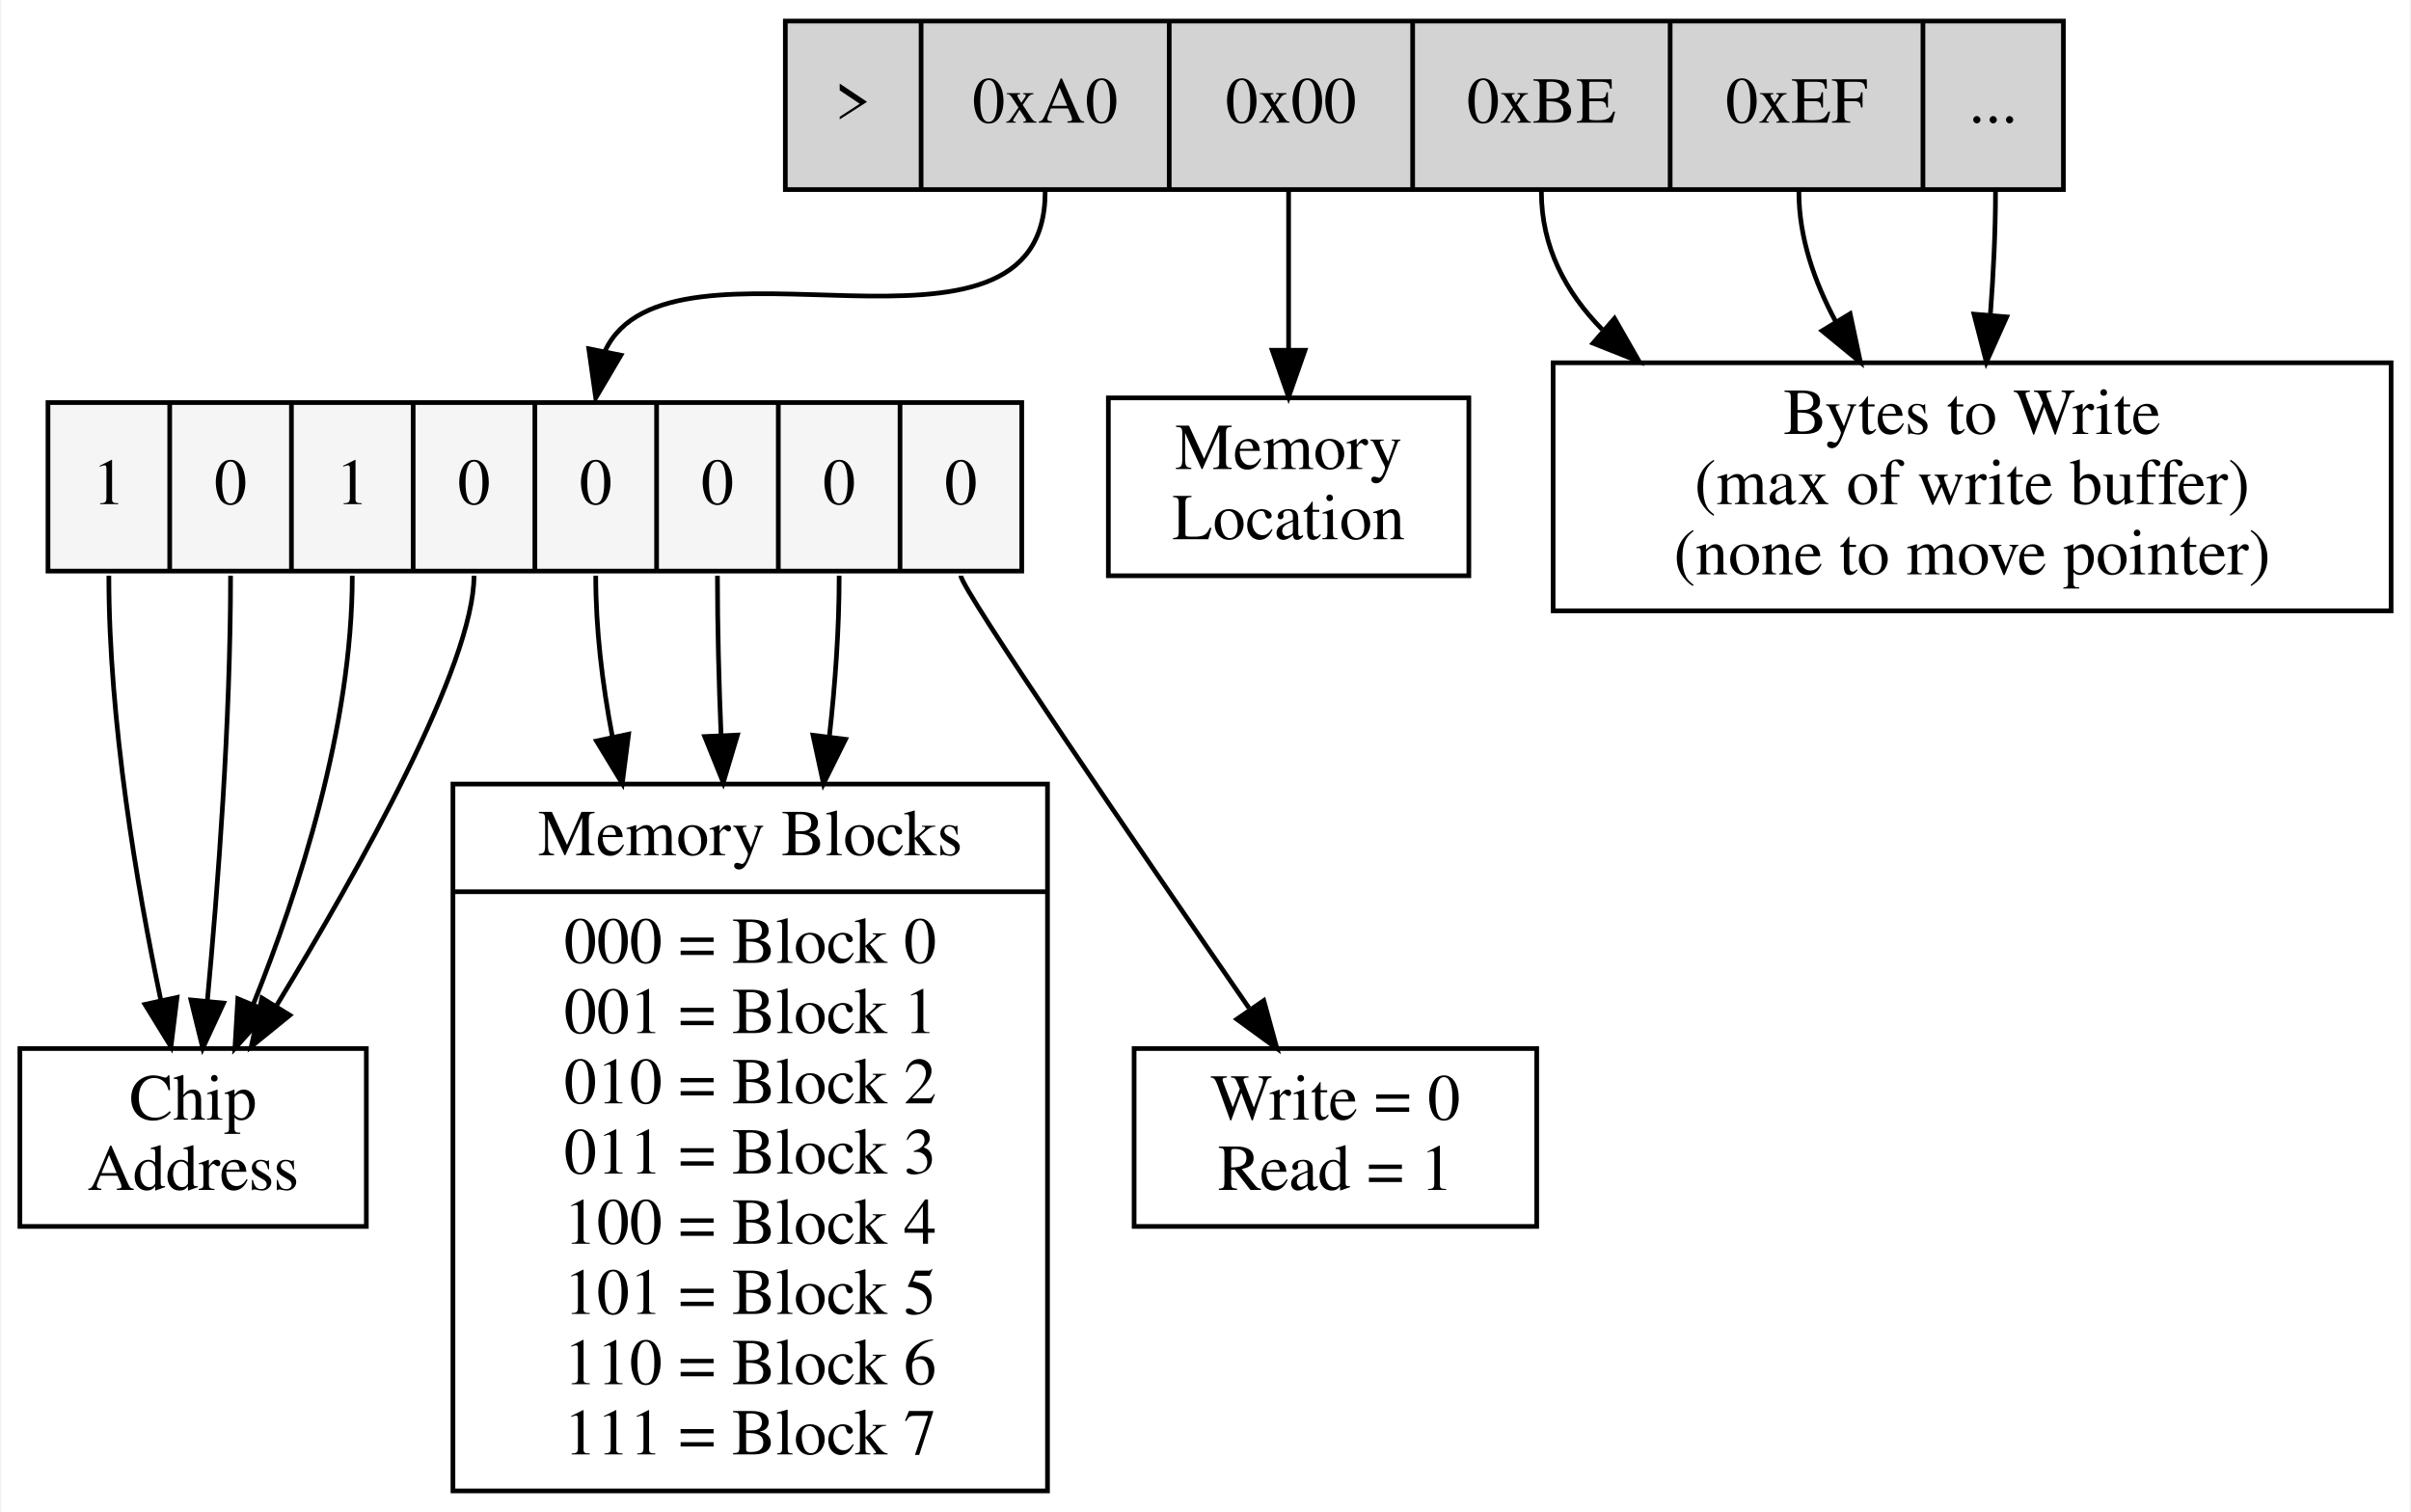
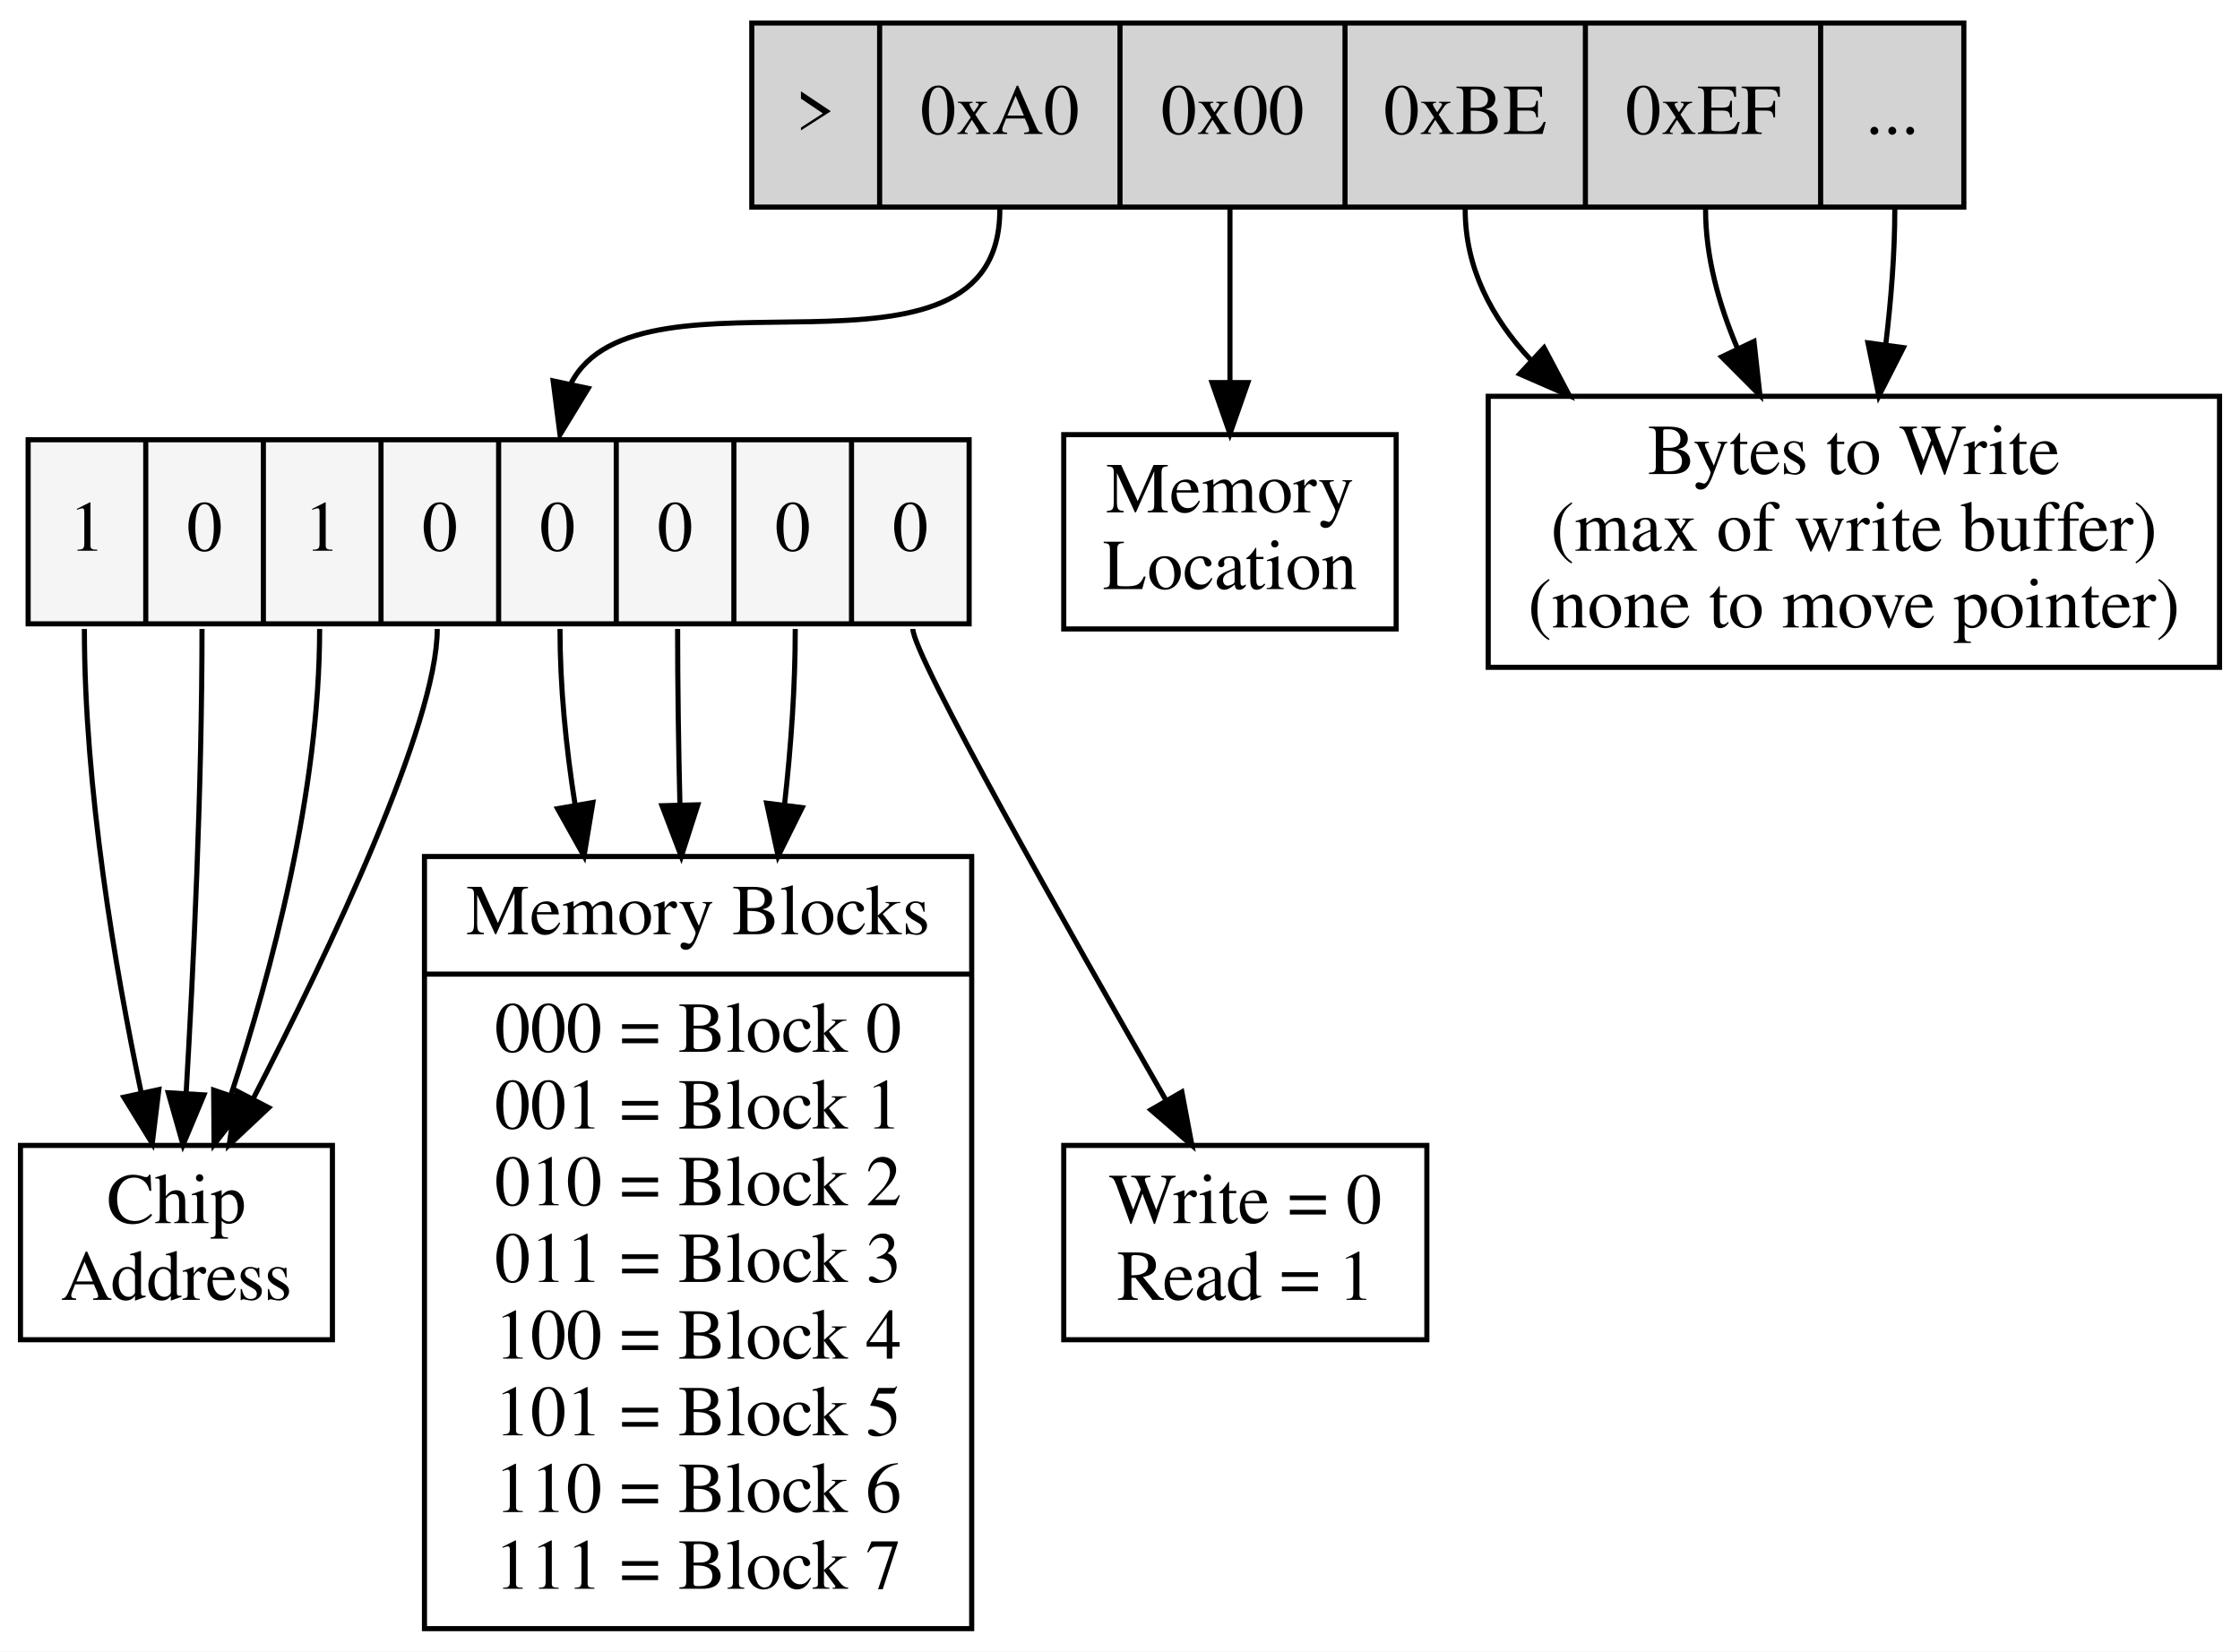
- <svg xmlns="http://www.w3.org/2000/svg" width="515pt" height="323pt" viewBox="0.00 0.00 514.50 323.00">
+ <svg xmlns="http://www.w3.org/2000/svg" width="438pt" height="323pt" viewBox="0.00 0.00 438.00 323.00">
  <g id="graph0" class="graph" transform="scale(1 1) rotate(0) translate(4 319)">
-     <polygon fill="white" stroke="transparent" points="-4,4 -4,-319 510.5,-319 510.5,4 -4,4" />
+     <polygon fill="white" stroke="transparent" points="-4,4 -4,-319 434,-319 434,4 -4,4" />
    <g id="node1" class="node">
-       <polygon fill="lightgrey" stroke="black" points="163.5,-278.5 163.5,-314.5 436.5,-314.5 436.5,-278.5 163.5,-278.5" />
-       <text text-anchor="middle" x="178" y="-292.8" font-family="Times,serif" font-size="14.00">&gt;</text>
-       <polyline fill="none" stroke="black" points="192.5,-278.5 192.5,-314.5 " />
-       <text text-anchor="middle" x="219" y="-292.8" font-family="Times,serif" font-size="14.00">0xA0</text>
-       <polyline fill="none" stroke="black" points="245.5,-278.5 245.5,-314.5 " />
-       <text text-anchor="middle" x="271.5" y="-292.8" font-family="Times,serif" font-size="14.00">0x00</text>
-       <polyline fill="none" stroke="black" points="297.5,-278.5 297.5,-314.5 " />
-       <text text-anchor="middle" x="325" y="-292.8" font-family="Times,serif" font-size="14.00">0xBE</text>
-       <polyline fill="none" stroke="black" points="352.5,-278.5 352.5,-314.5 " />
-       <text text-anchor="middle" x="379.5" y="-292.8" font-family="Times,serif" font-size="14.00">0xEF</text>
-       <polyline fill="none" stroke="black" points="406.5,-278.5 406.5,-314.5 " />
-       <text text-anchor="middle" x="421.5" y="-292.8" font-family="Times,serif" font-size="14.00">...</text>
+       <polygon fill="lightgrey" stroke="black" points="143,-278.5 143,-314.5 380,-314.5 380,-278.5 143,-278.5" />
+       <text text-anchor="middle" x="155.5" y="-292.8" font-family="Times,serif" font-size="14.00">&gt;</text>
+       <polyline fill="none" stroke="black" points="168,-278.5 168,-314.5 " />
+       <text text-anchor="middle" x="191.5" y="-292.8" font-family="Times,serif" font-size="14.00">0xA0</text>
+       <polyline fill="none" stroke="black" points="215,-278.5 215,-314.5 " />
+       <text text-anchor="middle" x="237" y="-292.8" font-family="Times,serif" font-size="14.00">0x00</text>
+       <polyline fill="none" stroke="black" points="259,-278.5 259,-314.5 " />
+       <text text-anchor="middle" x="282.5" y="-292.8" font-family="Times,serif" font-size="14.00">0xBE</text>
+       <polyline fill="none" stroke="black" points="306,-278.5 306,-314.5 " />
+       <text text-anchor="middle" x="329" y="-292.8" font-family="Times,serif" font-size="14.00">0xEF</text>
+       <polyline fill="none" stroke="black" points="352,-278.5 352,-314.5 " />
+       <text text-anchor="middle" x="366" y="-292.8" font-family="Times,serif" font-size="14.00">...</text>
    </g>
    <g id="node2" class="node">
-       <polygon fill="whitesmoke" stroke="black" points="6,-197 6,-233 214,-233 214,-197 6,-197" />
-       <text text-anchor="middle" x="19" y="-211.3" font-family="Times,serif" font-size="14.00">1</text>
-       <polyline fill="none" stroke="black" points="32,-197 32,-233 " />
-       <text text-anchor="middle" x="45" y="-211.3" font-family="Times,serif" font-size="14.00">0</text>
-       <polyline fill="none" stroke="black" points="58,-197 58,-233 " />
-       <text text-anchor="middle" x="71" y="-211.3" font-family="Times,serif" font-size="14.00">1</text>
-       <polyline fill="none" stroke="black" points="84,-197 84,-233 " />
-       <text text-anchor="middle" x="97" y="-211.3" font-family="Times,serif" font-size="14.00">0</text>
-       <polyline fill="none" stroke="black" points="110,-197 110,-233 " />
-       <text text-anchor="middle" x="123" y="-211.3" font-family="Times,serif" font-size="14.00">0</text>
-       <polyline fill="none" stroke="black" points="136,-197 136,-233 " />
-       <text text-anchor="middle" x="149" y="-211.3" font-family="Times,serif" font-size="14.00">0</text>
-       <polyline fill="none" stroke="black" points="162,-197 162,-233 " />
-       <text text-anchor="middle" x="175" y="-211.3" font-family="Times,serif" font-size="14.00">0</text>
-       <polyline fill="none" stroke="black" points="188,-197 188,-233 " />
-       <text text-anchor="middle" x="201" y="-211.3" font-family="Times,serif" font-size="14.00">0</text>
+       <polygon fill="whitesmoke" stroke="black" points="1.5,-197 1.5,-233 185.5,-233 185.5,-197 1.5,-197" />
+       <text text-anchor="middle" x="13" y="-211.3" font-family="Times,serif" font-size="14.00">1</text>
+       <polyline fill="none" stroke="black" points="24.5,-197 24.5,-233 " />
+       <text text-anchor="middle" x="36" y="-211.3" font-family="Times,serif" font-size="14.00">0</text>
+       <polyline fill="none" stroke="black" points="47.5,-197 47.5,-233 " />
+       <text text-anchor="middle" x="59" y="-211.3" font-family="Times,serif" font-size="14.00">1</text>
+       <polyline fill="none" stroke="black" points="70.5,-197 70.5,-233 " />
+       <text text-anchor="middle" x="82" y="-211.3" font-family="Times,serif" font-size="14.00">0</text>
+       <polyline fill="none" stroke="black" points="93.5,-197 93.5,-233 " />
+       <text text-anchor="middle" x="105" y="-211.3" font-family="Times,serif" font-size="14.00">0</text>
+       <polyline fill="none" stroke="black" points="116.5,-197 116.5,-233 " />
+       <text text-anchor="middle" x="128" y="-211.3" font-family="Times,serif" font-size="14.00">0</text>
+       <polyline fill="none" stroke="black" points="139.5,-197 139.5,-233 " />
+       <text text-anchor="middle" x="151" y="-211.3" font-family="Times,serif" font-size="14.00">0</text>
+       <polyline fill="none" stroke="black" points="162.5,-197 162.5,-233 " />
+       <text text-anchor="middle" x="174" y="-211.3" font-family="Times,serif" font-size="14.00">0</text>
    </g>
    <g id="edge1" class="edge">
-       <path fill="none" stroke="black" d="M219,-278C219,-235.1 138.79,-273.08 125.01,-244.08" />
-       <polygon fill="black" stroke="black" points="128.38,-243.12 123,-234 121.52,-244.49 128.38,-243.12" />
+       <path fill="none" stroke="black" d="M191.5,-278C191.5,-239.09 120.87,-269.83 107.63,-243.98" />
+       <polygon fill="black" stroke="black" points="111.01,-243.05 105.5,-234 104.16,-244.51 111.01,-243.05" />
    </g>
    <g id="node6" class="node">
-       <polygon fill="none" stroke="black" points="232.5,-196 232.5,-234 309.5,-234 309.5,-196 232.5,-196" />
-       <text text-anchor="middle" x="271" y="-218.8" font-family="Times,serif" font-size="14.00">Memory</text>
-       <text text-anchor="middle" x="271" y="-203.8" font-family="Times,serif" font-size="14.00">Location</text>
+       <polygon fill="none" stroke="black" points="204,-196 204,-234 269,-234 269,-196 204,-196" />
+       <text text-anchor="middle" x="236.5" y="-218.8" font-family="Times,serif" font-size="14.00">Memory</text>
+       <text text-anchor="middle" x="236.5" y="-203.8" font-family="Times,serif" font-size="14.00">Location</text>
    </g>
    <g id="edge10" class="edge">
-       <path fill="none" stroke="black" d="M271,-278C271,-267.06 271,-255.02 271,-244.5" />
-       <polygon fill="black" stroke="black" points="274.5,-244.18 271,-234.18 267.5,-244.18 274.5,-244.18" />
+       <path fill="none" stroke="black" d="M236.5,-278C236.5,-267.06 236.5,-255.02 236.5,-244.5" />
+       <polygon fill="black" stroke="black" points="240,-244.18 236.5,-234.18 233,-244.18 240,-244.18" />
    </g>
    <g id="node7" class="node">
-       <polygon fill="none" stroke="black" points="327.5,-188.5 327.5,-241.5 506.5,-241.5 506.5,-188.5 327.5,-188.5" />
-       <text text-anchor="middle" x="417" y="-226.3" font-family="Times,serif" font-size="14.00">Bytes to Write</text>
-       <text text-anchor="middle" x="417" y="-211.3" font-family="Times,serif" font-size="14.00">(max of write buffer)</text>
-       <text text-anchor="middle" x="417" y="-196.3" font-family="Times,serif" font-size="14.00">(none to move pointer)</text>
+       <polygon fill="none" stroke="black" points="287,-188.5 287,-241.5 430,-241.5 430,-188.5 287,-188.5" />
+       <text text-anchor="middle" x="358.5" y="-226.3" font-family="Times,serif" font-size="14.00">Bytes to Write</text>
+       <text text-anchor="middle" x="358.5" y="-211.3" font-family="Times,serif" font-size="14.00">(max of write buffer)</text>
+       <text text-anchor="middle" x="358.5" y="-196.3" font-family="Times,serif" font-size="14.00">(none to move pointer)</text>
    </g>
    <g id="edge11" class="edge">
-       <path fill="none" stroke="black" d="M325,-278C325,-266.29 330.14,-256.6 337.98,-248.62" />
-       <polygon fill="black" stroke="black" points="340.62,-250.97 345.88,-241.77 336.03,-245.68 340.62,-250.97" />
+       <path fill="none" stroke="black" d="M282.5,-278C282.5,-266.58 287.65,-256.84 295.26,-248.68" />
+       <polygon fill="black" stroke="black" points="297.92,-250.99 302.87,-241.62 293.15,-245.86 297.92,-250.99" />
    </g>
    <g id="edge12" class="edge">
-       <path fill="none" stroke="black" d="M380,-278C380,-268.3 383.3,-258.78 387.93,-250.19" />
-       <polygon fill="black" stroke="black" points="390.94,-251.97 393.15,-241.61 384.96,-248.33 390.94,-251.97" />
+       <path fill="none" stroke="black" d="M329.5,-278C329.5,-268.81 332.08,-259.51 335.69,-250.97" />
+       <polygon fill="black" stroke="black" points="338.97,-252.23 340.13,-241.7 332.65,-249.21 338.97,-252.23" />
    </g>
    <g id="edge13" class="edge">
-       <path fill="none" stroke="black" d="M422,-278C422,-269.5 421.54,-260.37 420.9,-251.77" />
-       <polygon fill="black" stroke="black" points="424.38,-251.3 420.05,-241.63 417.4,-251.89 424.38,-251.3" />
+       <path fill="none" stroke="black" d="M366.5,-278C366.5,-269.46 365.77,-260.31 364.74,-251.71" />
+       <polygon fill="black" stroke="black" points="368.18,-251.02 363.38,-241.57 361.25,-251.95 368.18,-251.02" />
    </g>
    <g id="node3" class="node">
-       <polygon fill="none" stroke="black" points="0,-57 0,-95 74,-95 74,-57 0,-57" />
-       <text text-anchor="middle" x="37" y="-79.8" font-family="Times,serif" font-size="14.00">Chip</text>
-       <text text-anchor="middle" x="37" y="-64.8" font-family="Times,serif" font-size="14.00">Address</text>
+       <polygon fill="none" stroke="black" points="0,-57 0,-95 61,-95 61,-57 0,-57" />
+       <text text-anchor="middle" x="30.5" y="-79.8" font-family="Times,serif" font-size="14.00">Chip</text>
+       <text text-anchor="middle" x="30.5" y="-64.8" font-family="Times,serif" font-size="14.00">Address</text>
    </g>
    <g id="edge2" class="edge">
-       <path fill="none" stroke="black" d="M19,-196C19,-164.8 25.02,-129.54 30.1,-105.36" />
-       <polygon fill="black" stroke="black" points="33.56,-105.92 32.27,-95.4 26.72,-104.43 33.56,-105.92" />
+       <path fill="none" stroke="black" d="M12.5,-196C12.5,-164.8 18.52,-129.54 23.6,-105.36" />
+       <polygon fill="black" stroke="black" points="27.06,-105.92 25.77,-95.4 20.22,-104.43 27.06,-105.92" />
    </g>
    <g id="edge3" class="edge">
-       <path fill="none" stroke="black" d="M45,-196C45,-164.9 42.29,-129.36 40.03,-105.08" />
-       <polygon fill="black" stroke="black" points="43.51,-104.71 39.06,-95.09 36.54,-105.38 43.51,-104.71" />
+       <path fill="none" stroke="black" d="M35.5,-196C35.5,-164.94 33.81,-129.4 32.39,-105.11" />
+       <polygon fill="black" stroke="black" points="35.88,-104.88 31.79,-95.11 28.9,-105.3 35.88,-104.88" />
    </g>
    <g id="edge4" class="edge">
-       <path fill="none" stroke="black" d="M71,-196C71,-163.79 59.52,-128.5 49.9,-104.58" />
-       <polygon fill="black" stroke="black" points="53.01,-102.95 45.93,-95.07 46.55,-105.64 53.01,-102.95" />
+       <path fill="none" stroke="black" d="M58.5,-196C58.5,-164.18 49.05,-128.82 41.13,-104.78" />
+       <polygon fill="black" stroke="black" points="44.4,-103.55 37.86,-95.22 37.78,-105.81 44.4,-103.55" />
    </g>
    <g id="edge5" class="edge">
-       <path fill="none" stroke="black" d="M97,-196C97,-176.98 72.58,-133.39 54.9,-104.31" />
-       <polygon fill="black" stroke="black" points="57.65,-102.12 49.43,-95.44 51.69,-105.79 57.65,-102.12" />
+       <path fill="none" stroke="black" d="M81.5,-196C81.5,-177.41 60.51,-133.29 45.46,-104.04" />
+       <polygon fill="black" stroke="black" points="48.54,-102.38 40.82,-95.12 42.33,-105.61 48.54,-102.38" />
    </g>
    <g id="node4" class="node">
-       <polygon fill="none" stroke="black" points="92.5,-0.5 92.5,-151.5 219.5,-151.5 219.5,-0.5 92.5,-0.5" />
-       <text text-anchor="middle" x="156" y="-136.3" font-family="Times,serif" font-size="14.00">Memory Blocks</text>
-       <polyline fill="none" stroke="black" points="92.5,-128.5 219.5,-128.5 " />
-       <text text-anchor="middle" x="156" y="-113.3" font-family="Times,serif" font-size="14.00">000 = Block 0</text>
-       <text text-anchor="middle" x="156" y="-98.3" font-family="Times,serif" font-size="14.00">001 = Block 1</text>
-       <text text-anchor="middle" x="156" y="-83.3" font-family="Times,serif" font-size="14.00">010 = Block 2</text>
-       <text text-anchor="middle" x="156" y="-68.3" font-family="Times,serif" font-size="14.00">011 = Block 3</text>
-       <text text-anchor="middle" x="156" y="-53.3" font-family="Times,serif" font-size="14.00">100 = Block 4</text>
-       <text text-anchor="middle" x="156" y="-38.3" font-family="Times,serif" font-size="14.00">101 = Block 5</text>
-       <text text-anchor="middle" x="156" y="-23.3" font-family="Times,serif" font-size="14.00">110 = Block 6</text>
-       <text text-anchor="middle" x="156" y="-8.3" font-family="Times,serif" font-size="14.00">111 = Block 7</text>
+       <polygon fill="none" stroke="black" points="79,-0.5 79,-151.5 186,-151.5 186,-0.5 79,-0.5" />
+       <text text-anchor="middle" x="132.5" y="-136.3" font-family="Times,serif" font-size="14.00">Memory Blocks</text>
+       <polyline fill="none" stroke="black" points="79,-128.5 186,-128.5 " />
+       <text text-anchor="middle" x="132.5" y="-113.3" font-family="Times,serif" font-size="14.00">000 = Block 0</text>
+       <text text-anchor="middle" x="132.5" y="-98.3" font-family="Times,serif" font-size="14.00">001 = Block 1</text>
+       <text text-anchor="middle" x="132.5" y="-83.3" font-family="Times,serif" font-size="14.00">010 = Block 2</text>
+       <text text-anchor="middle" x="132.5" y="-68.3" font-family="Times,serif" font-size="14.00">011 = Block 3</text>
+       <text text-anchor="middle" x="132.5" y="-53.3" font-family="Times,serif" font-size="14.00">100 = Block 4</text>
+       <text text-anchor="middle" x="132.5" y="-38.3" font-family="Times,serif" font-size="14.00">101 = Block 5</text>
+       <text text-anchor="middle" x="132.5" y="-23.3" font-family="Times,serif" font-size="14.00">110 = Block 6</text>
+       <text text-anchor="middle" x="132.5" y="-8.3" font-family="Times,serif" font-size="14.00">111 = Block 7</text>
    </g>
    <g id="edge6" class="edge">
-       <path fill="none" stroke="black" d="M123,-196C123,-184.72 124.37,-173.05 126.56,-161.62" />
-       <polygon fill="black" stroke="black" points="130.02,-162.16 128.67,-151.65 123.17,-160.7 130.02,-162.16" />
+       <path fill="none" stroke="black" d="M105.5,-196C105.5,-184.77 106.64,-173.09 108.45,-161.62" />
+       <polygon fill="black" stroke="black" points="111.93,-162.06 110.2,-151.6 105.03,-160.85 111.93,-162.06" />
    </g>
    <g id="edge7" class="edge">
-       <path fill="none" stroke="black" d="M149,-196C149,-184.94 149.3,-173.32 149.78,-161.85" />
-       <polygon fill="black" stroke="black" points="153.27,-161.97 150.24,-151.82 146.28,-161.65 153.27,-161.97" />
+       <path fill="none" stroke="black" d="M128.5,-196C128.5,-184.88 128.67,-173.17 128.95,-161.62" />
+       <polygon fill="black" stroke="black" points="132.45,-161.61 129.22,-151.52 125.45,-161.43 132.45,-161.61" />
    </g>
    <g id="edge8" class="edge">
-       <path fill="none" stroke="black" d="M175,-196C175,-184.82 174.19,-173.14 172.9,-161.62" />
-       <polygon fill="black" stroke="black" points="176.35,-161.06 171.65,-151.57 169.41,-161.93 176.35,-161.06" />
+       <path fill="none" stroke="black" d="M151.5,-196C151.5,-184.82 150.69,-173.14 149.4,-161.62" />
+       <polygon fill="black" stroke="black" points="152.85,-161.06 148.15,-151.57 145.91,-161.93 152.85,-161.06" />
    </g>
    <g id="node5" class="node">
-       <polygon fill="none" stroke="black" points="238,-57 238,-95 324,-95 324,-57 238,-57" />
-       <text text-anchor="middle" x="281" y="-79.8" font-family="Times,serif" font-size="14.00">Write = 0</text>
-       <text text-anchor="middle" x="281" y="-64.8" font-family="Times,serif" font-size="14.00">Read = 1</text>
+       <polygon fill="none" stroke="black" points="204,-57 204,-95 275,-95 275,-57 204,-57" />
+       <text text-anchor="middle" x="239.5" y="-79.8" font-family="Times,serif" font-size="14.00">Write = 0</text>
+       <text text-anchor="middle" x="239.5" y="-64.8" font-family="Times,serif" font-size="14.00">Read = 1</text>
    </g>
    <g id="edge9" class="edge">
-       <path fill="none" stroke="black" d="M201,-196C201,-193.26 238.92,-137.89 262.55,-103.65" />
-       <polygon fill="black" stroke="black" points="265.7,-105.25 268.5,-95.03 259.94,-101.27 265.7,-105.25" />
+       <path fill="none" stroke="black" d="M174.5,-196C174.5,-190.86 204.73,-137.39 223.96,-103.89" />
+       <polygon fill="black" stroke="black" points="227.1,-105.45 229.06,-95.03 221.04,-101.95 227.1,-105.45" />
    </g>
  </g>
</svg>
